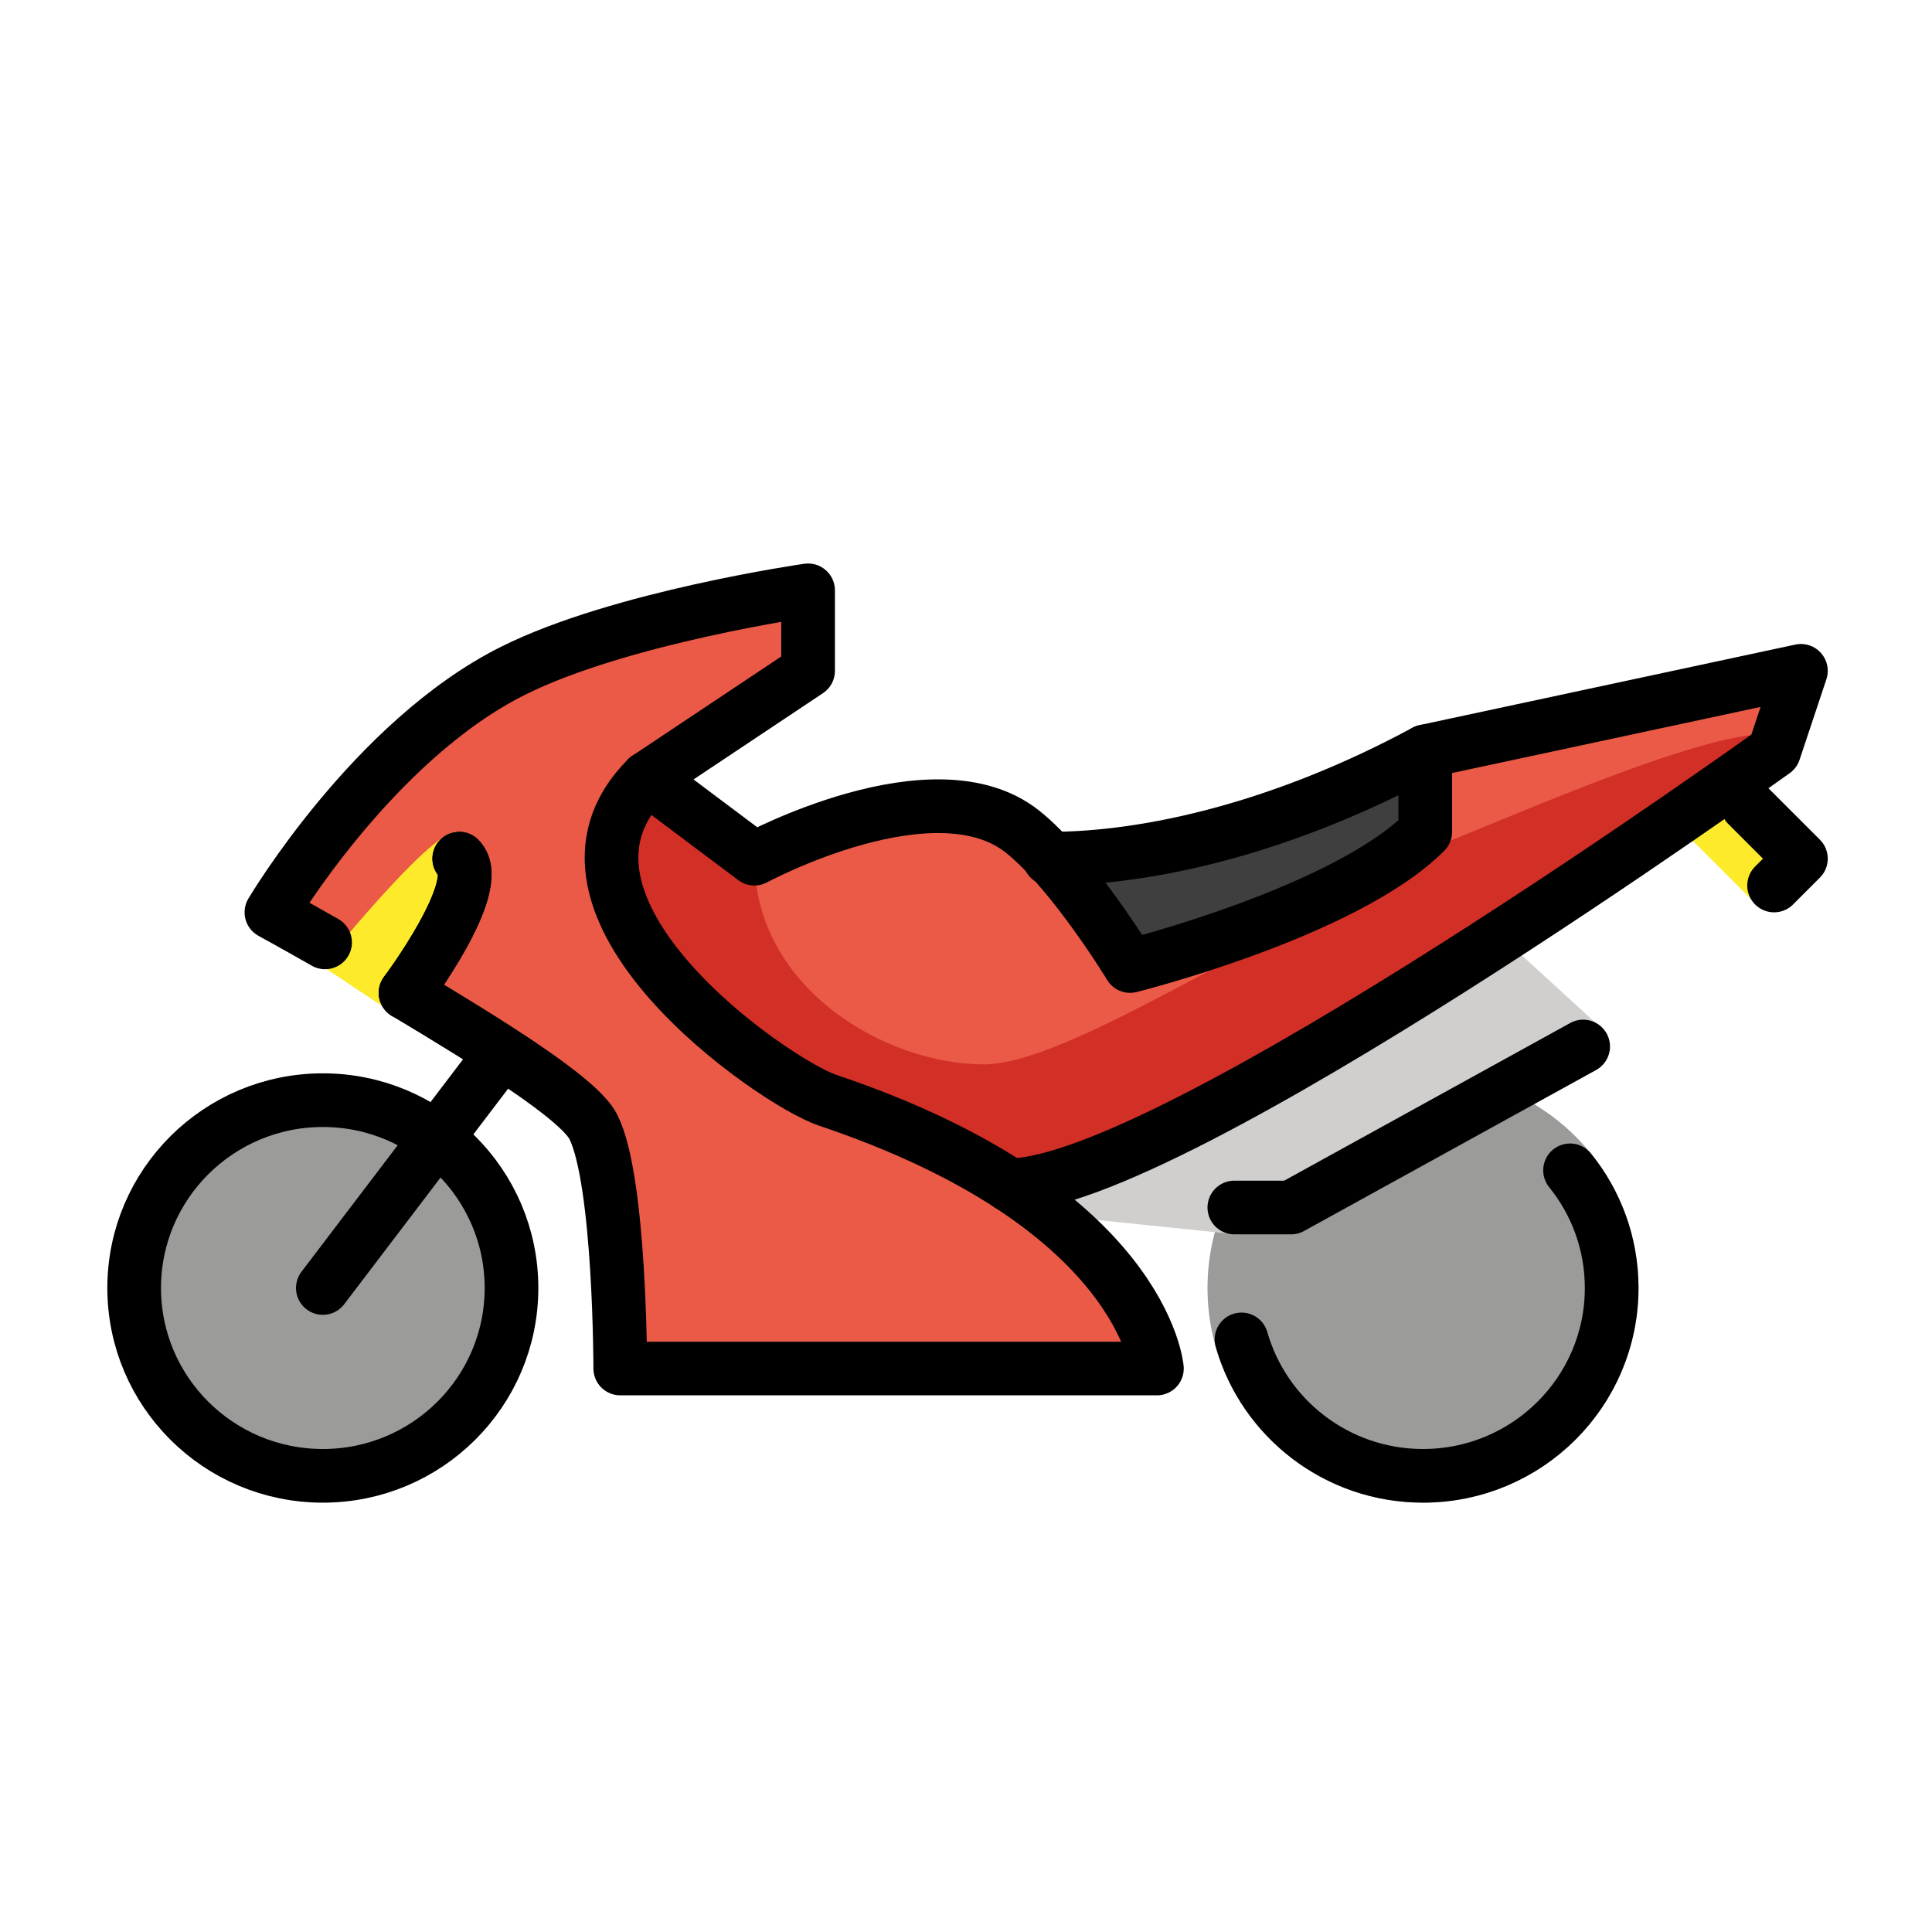
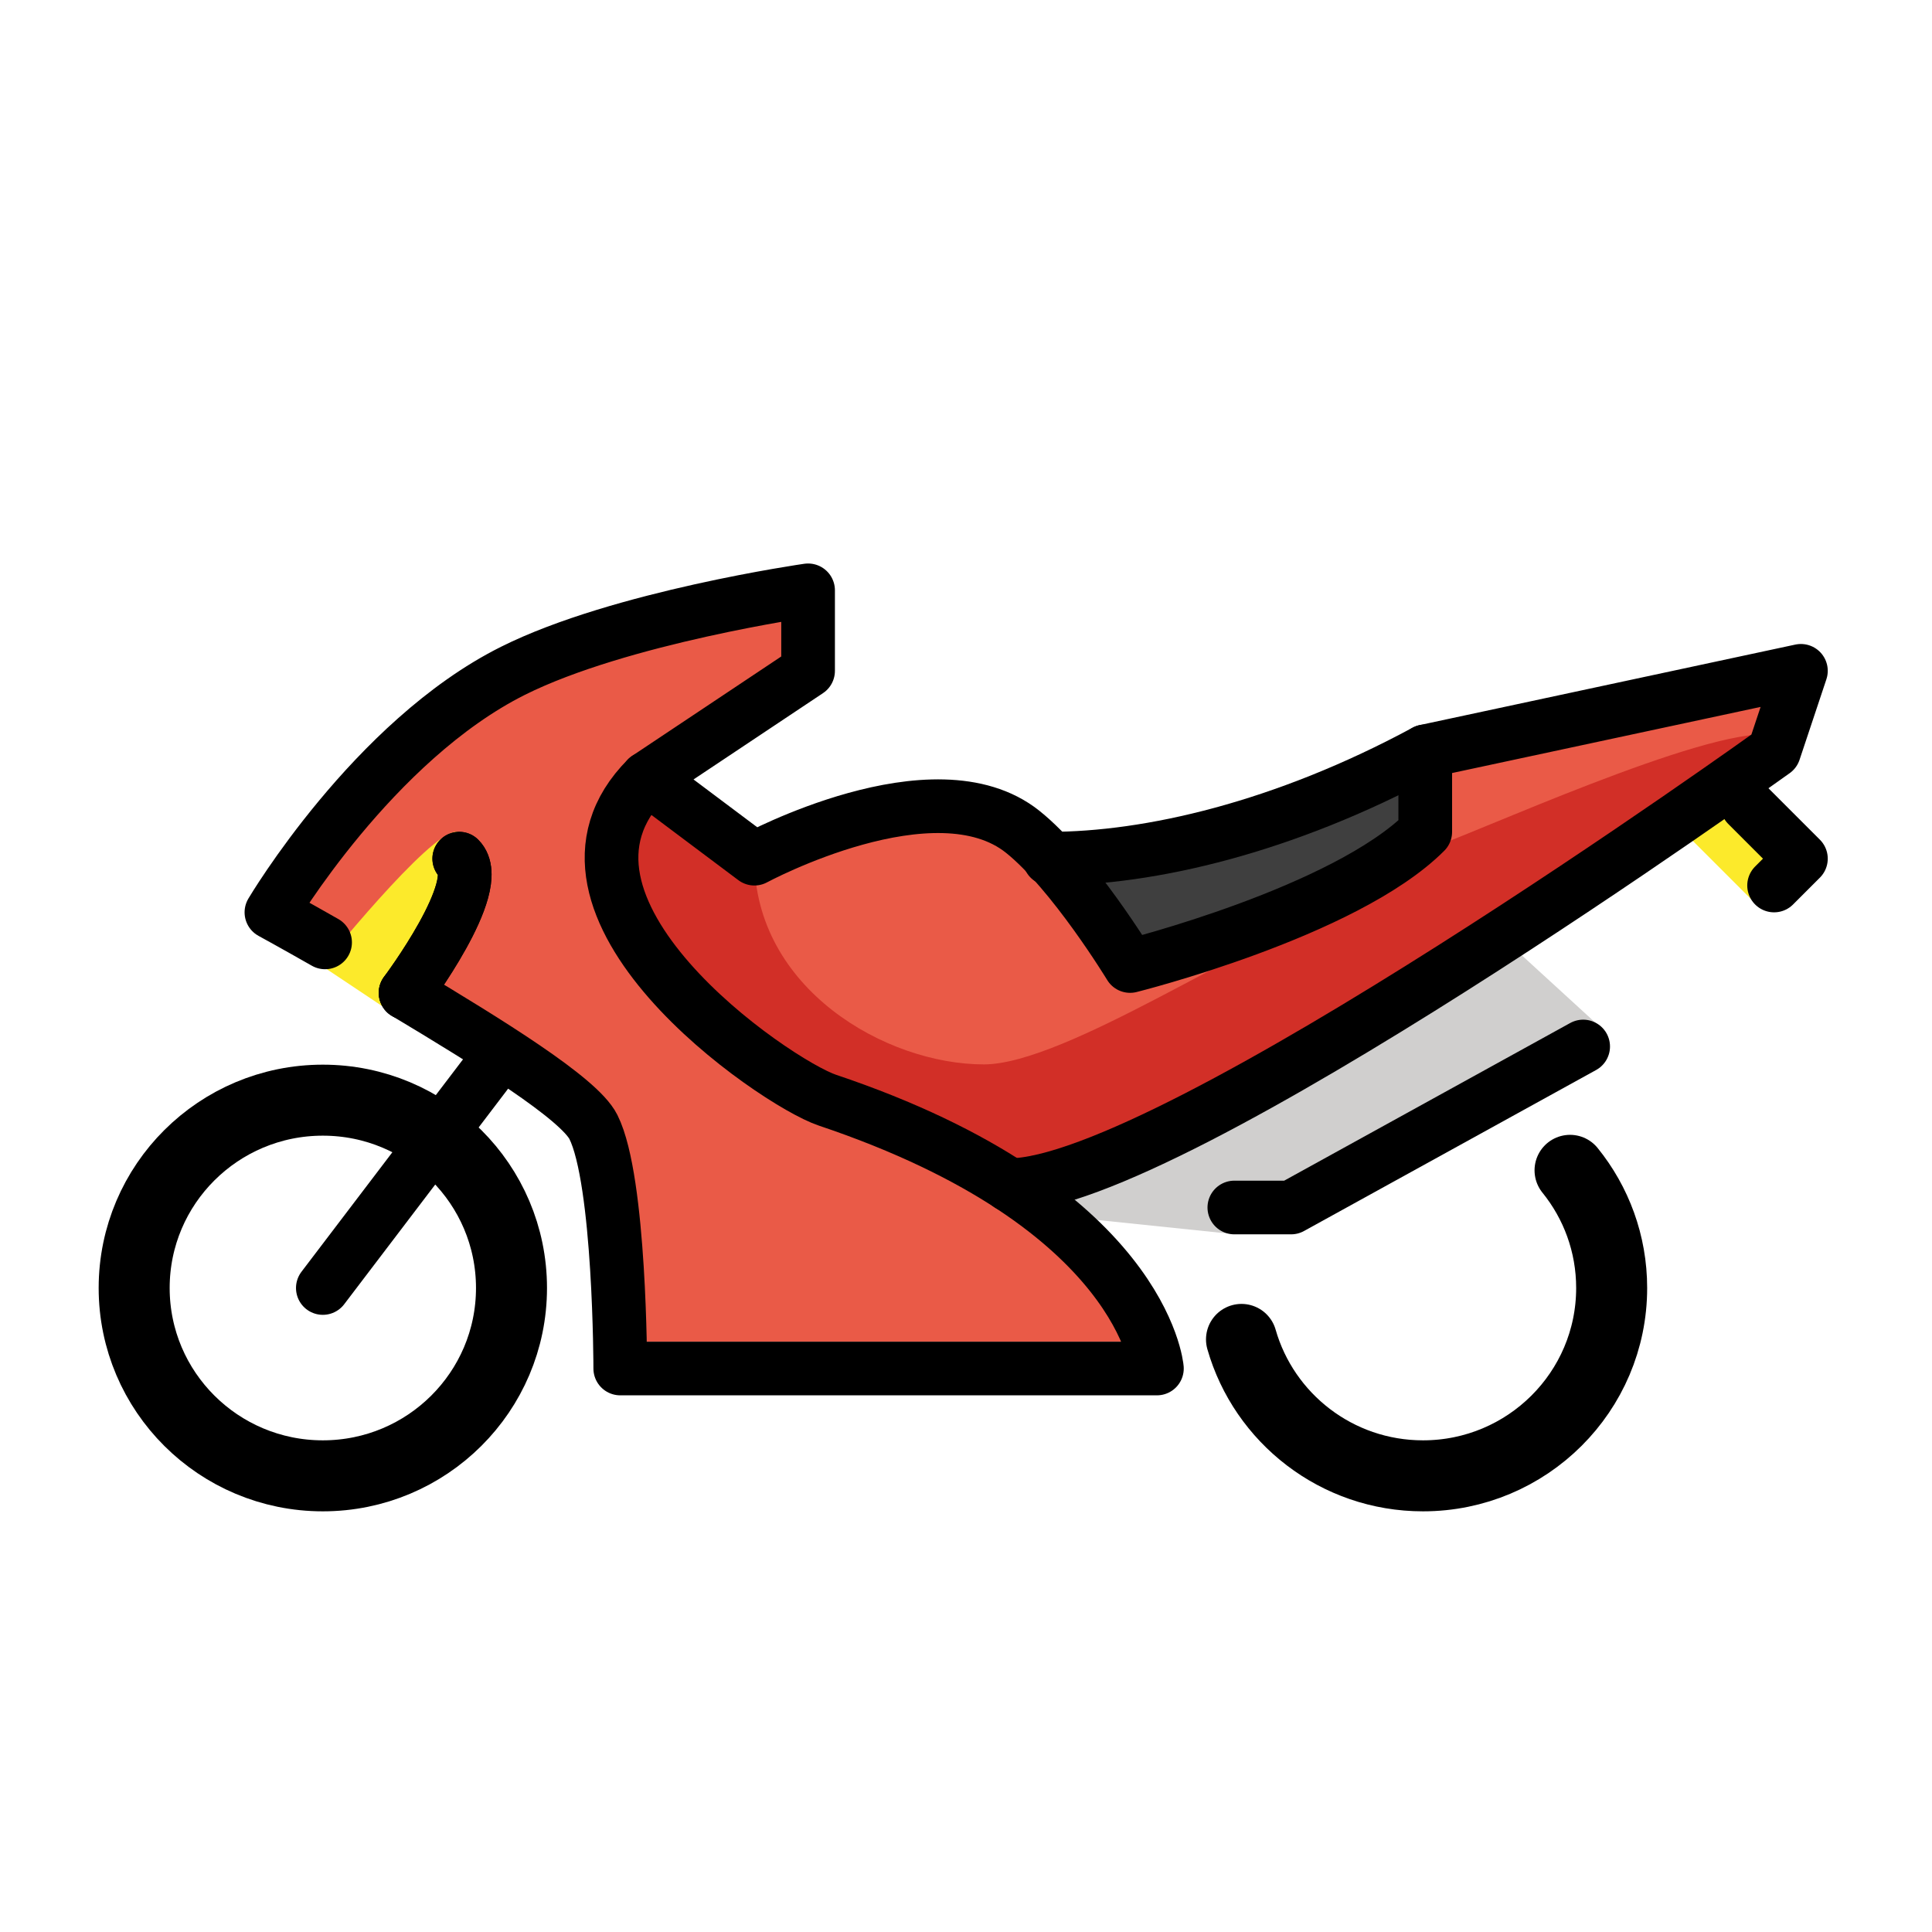
- <svg xmlns="http://www.w3.org/2000/svg" id="emoji" viewBox="0 0 72 72">
+ <svg xmlns="http://www.w3.org/2000/svg" id="emoji" viewBox="0 0 72 72" version="1.1">
+   <defs id="defs246" />
  <g id="color">
-     <ellipse cx="12.031" cy="48" rx="7.031" ry="7" fill="#9B9B9A" stroke="none" />
-     <ellipse cx="53.031" cy="48" rx="8.031" ry="7.995" fill="#9B9B9A" stroke="none" />
-     <path fill="#EA5A47" stroke="none" d="M12.115,35.12c-1.195-0.681-2-1.12-2-1.12s3.784-6.392,9-9c4-2,11-3,11-3v3l-6,4l4,3l8-2l7,6 c0,0,7-3,10-6v-2l14-3l-1,3c0,0-22,16-28,16l5,6h-20c0,0,0-6-1-8c-0.536-1.072-3.95-3.169-7-5" />
-     <polyline fill="#FCEA2B" stroke="none" points="65.115,30 67.115,32 65.417,33.668 62.875,31.126" />
-     <path fill="#FCEA2B" stroke="none" d="M15,38l-3-2c0,0,4-5,5-5S15,38,15,38z" />
-     <path fill="#D22F27" stroke="none" d="M28.115,32c0,4.834,4.885,7.667,8.552,7.667c3.064,0,10.114-4.856,12.5-5.334 c1.715-0.343,1.527-1.893,4.083-2.708c1.585-0.506,10.25-4.5,12.75-4.25c1.634,0.164-2.472,2.251-1.333,1.625 c6.667-3.666-25,14.667-25,14.667L37,44l-7.833-3.666l-5.667-5.5v-5.5L28.115,32z" />
-     <polygon fill="#3F3F3F" stroke="none" points="39.5,32.5 42,36 50.5,33 53.115,30 53.115,28" />
-     <polygon fill="#D0CFCE" stroke="none" points="40.15,45.388 45.75,45.969 48.594,45 52.719,42.875 59.625,39.781 59.844,38.469 56,34.949 47.969,40.312 40.275,43.315 38.87,44 39.5,45" />
+     <path fill="#EA5A47" stroke="none" d="M12.115,35.12c-1.195-0.681-2-1.12-2-1.12s3.784-6.392,9-9c4-2,11-3,11-3v3l-6,4l4,3l8-2l7,6 c0,0,7-3,10-6v-2l14-3l-1,3c0,0-22,16-28,16l5,6h-20c0,0,0-6-1-8c-0.536-1.072-3.95-3.169-7-5" id="path202" />
+     <polyline fill="#FCEA2B" stroke="none" points="65.115,30 67.115,32 65.417,33.668 62.875,31.126" id="polyline204" />
+     <path fill="#FCEA2B" stroke="none" d="M15,38l-3-2c0,0,4-5,5-5S15,38,15,38z" id="path206" />
+     <path fill="#D22F27" stroke="none" d="M28.115,32c0,4.834,4.885,7.667,8.552,7.667c3.064,0,10.114-4.856,12.5-5.334 c1.715-0.343,1.527-1.893,4.083-2.708c1.585-0.506,10.25-4.5,12.75-4.25c1.634,0.164-2.472,2.251-1.333,1.625 c6.667-3.666-25,14.667-25,14.667L37,44l-7.833-3.666l-5.667-5.5v-5.5L28.115,32z" id="path208" />
+     <polygon fill="#3F3F3F" stroke="none" points="39.5,32.5 42,36 50.5,33 53.115,30 53.115,28" id="polygon210" />
+     <polygon fill="#D0CFCE" stroke="none" points="40.15,45.388 45.75,45.969 48.594,45 52.719,42.875 59.625,39.781 59.844,38.469 56,34.949 47.969,40.312 40.275,43.315 38.87,44 39.5,45" id="polygon212" />
  </g>
  <g id="hair" />
  <g id="skin" />
  <g id="skin-shadow" />
  <g id="line">
-     <path fill="none" stroke="#000000" stroke-linecap="round" stroke-linejoin="round" stroke-miterlimit="10" stroke-width="2" d="M45.115,44" />
-     <path fill="none" stroke="#000000" stroke-linecap="round" stroke-linejoin="round" stroke-miterlimit="10" stroke-width="2" d="M15.115,37c0,0,3-4,2-5" />
-     <ellipse cx="12.031" cy="48" rx="7.031" ry="7" fill="none" stroke="#000000" stroke-miterlimit="10" stroke-width="2" />
-     <path fill="none" stroke="#000000" stroke-linecap="round" stroke-linejoin="round" stroke-miterlimit="10" stroke-width="2" d="M45.115,44" />
-     <path fill="none" stroke="#000000" stroke-linecap="round" stroke-linejoin="round" stroke-miterlimit="10" stroke-width="2" d="M15.115,37c3.05,1.831,6.464,3.928,7,5c1,2,1,9,1,9h20c0,0-0.486-6.037-12.281-10 c-1.976-0.663-11.495-7.224-6.719-12" />
-     <path fill="none" stroke="#000000" stroke-linecap="round" stroke-linejoin="round" stroke-miterlimit="10" stroke-width="2" d="M12.115,35.12c-1.195-0.681-2-1.12-2-1.12s3.784-6.392,9-9c4-2,11-3,11-3v3l-6,4l4,3c0,0,6.715-3.628,10-1 c1.875,1.5,4,5,4,5s8-2,11-5v-3l14-3l-1,3c0,0-22.49,16.167-28.49,16.167" />
-     <path fill="none" stroke="#000000" stroke-linecap="round" stroke-linejoin="round" stroke-miterlimit="10" stroke-width="2" d="M15.115,37c0,0,3-4,2-5" />
-     <line x1="18.115" x2="12.031" y1="40" y2="48" fill="none" stroke="#000000" stroke-linecap="round" stroke-linejoin="round" stroke-miterlimit="10" stroke-width="2" />
-     <polyline fill="none" stroke="#000000" stroke-linecap="round" stroke-linejoin="round" stroke-miterlimit="10" stroke-width="2" points="65.115,30 67.115,32 66.115,33" />
-     <polyline fill="none" stroke="#000000" stroke-linecap="round" stroke-linejoin="round" stroke-miterlimit="10" stroke-width="2" points="59,39 48.115,45 46,45" />
-     <path fill="none" stroke="#000000" stroke-linecap="round" stroke-linejoin="round" stroke-miterlimit="10" stroke-width="2" d="M53.115,28c-5.28,2.85-10.282,4-14,4" />
-     <path fill="none" stroke="#000000" stroke-linecap="round" stroke-miterlimit="10" stroke-width="2" d="M46.267,49.916 C47.105,52.851,49.816,55,53.031,55c3.883,0,7.031-3.134,7.031-7c0-1.66-0.58-3.185-1.551-4.385" />
+     <path fill="none" stroke="#000000" stroke-linecap="round" stroke-linejoin="round" stroke-miterlimit="10" stroke-width="2" d="M45.115,44" id="path218" />
+     <path fill="none" stroke="#000000" stroke-linecap="round" stroke-linejoin="round" stroke-miterlimit="10" stroke-width="2" d="M15.115,37c0,0,3-4,2-5" id="path220" />
+     <ellipse cx="12.031" cy="48" rx="7.031" ry="7" fill="none" stroke="#000000" stroke-miterlimit="10" stroke-width="2" id="ellipse222" style="stroke-width:2.646;stroke-dasharray:none" />
+     <path fill="none" stroke="#000000" stroke-linecap="round" stroke-linejoin="round" stroke-miterlimit="10" stroke-width="2" d="M45.115,44" id="path224" />
+     <path fill="none" stroke="#000000" stroke-linecap="round" stroke-linejoin="round" stroke-miterlimit="10" stroke-width="2" d="M15.115,37c3.05,1.831,6.464,3.928,7,5c1,2,1,9,1,9h20c0,0-0.486-6.037-12.281-10 c-1.976-0.663-11.495-7.224-6.719-12" id="path226" />
+     <path fill="none" stroke="#000000" stroke-linecap="round" stroke-linejoin="round" stroke-miterlimit="10" stroke-width="2" d="M12.115,35.12c-1.195-0.681-2-1.12-2-1.12s3.784-6.392,9-9c4-2,11-3,11-3v3l-6,4l4,3c0,0,6.715-3.628,10-1 c1.875,1.5,4,5,4,5s8-2,11-5v-3l14-3l-1,3c0,0-22.49,16.167-28.49,16.167" id="path228" />
+     <path fill="none" stroke="#000000" stroke-linecap="round" stroke-linejoin="round" stroke-miterlimit="10" stroke-width="2" d="M15.115,37c0,0,3-4,2-5" id="path230" />
+     <line x1="18.115" x2="12.031" y1="40" y2="48" fill="none" stroke="#000000" stroke-linecap="round" stroke-linejoin="round" stroke-miterlimit="10" stroke-width="2" id="line232" />
+     <polyline fill="none" stroke="#000000" stroke-linecap="round" stroke-linejoin="round" stroke-miterlimit="10" stroke-width="2" points="65.115,30 67.115,32 66.115,33" id="polyline234" />
+     <polyline fill="none" stroke="#000000" stroke-linecap="round" stroke-linejoin="round" stroke-miterlimit="10" stroke-width="2" points="59,39 48.115,45 46,45" id="polyline236" />
+     <path fill="none" stroke="#000000" stroke-linecap="round" stroke-linejoin="round" stroke-miterlimit="10" stroke-width="2" d="M53.115,28c-5.28,2.85-10.282,4-14,4" id="path238" />
+     <path fill="none" stroke="#000000" stroke-linecap="round" stroke-miterlimit="10" stroke-width="2" d="M46.267,49.916 C47.105,52.851,49.816,55,53.031,55c3.883,0,7.031-3.134,7.031-7c0-1.66-0.58-3.185-1.551-4.385" id="path240" style="stroke-width:2.646;stroke-dasharray:none" />
  </g>
</svg>
